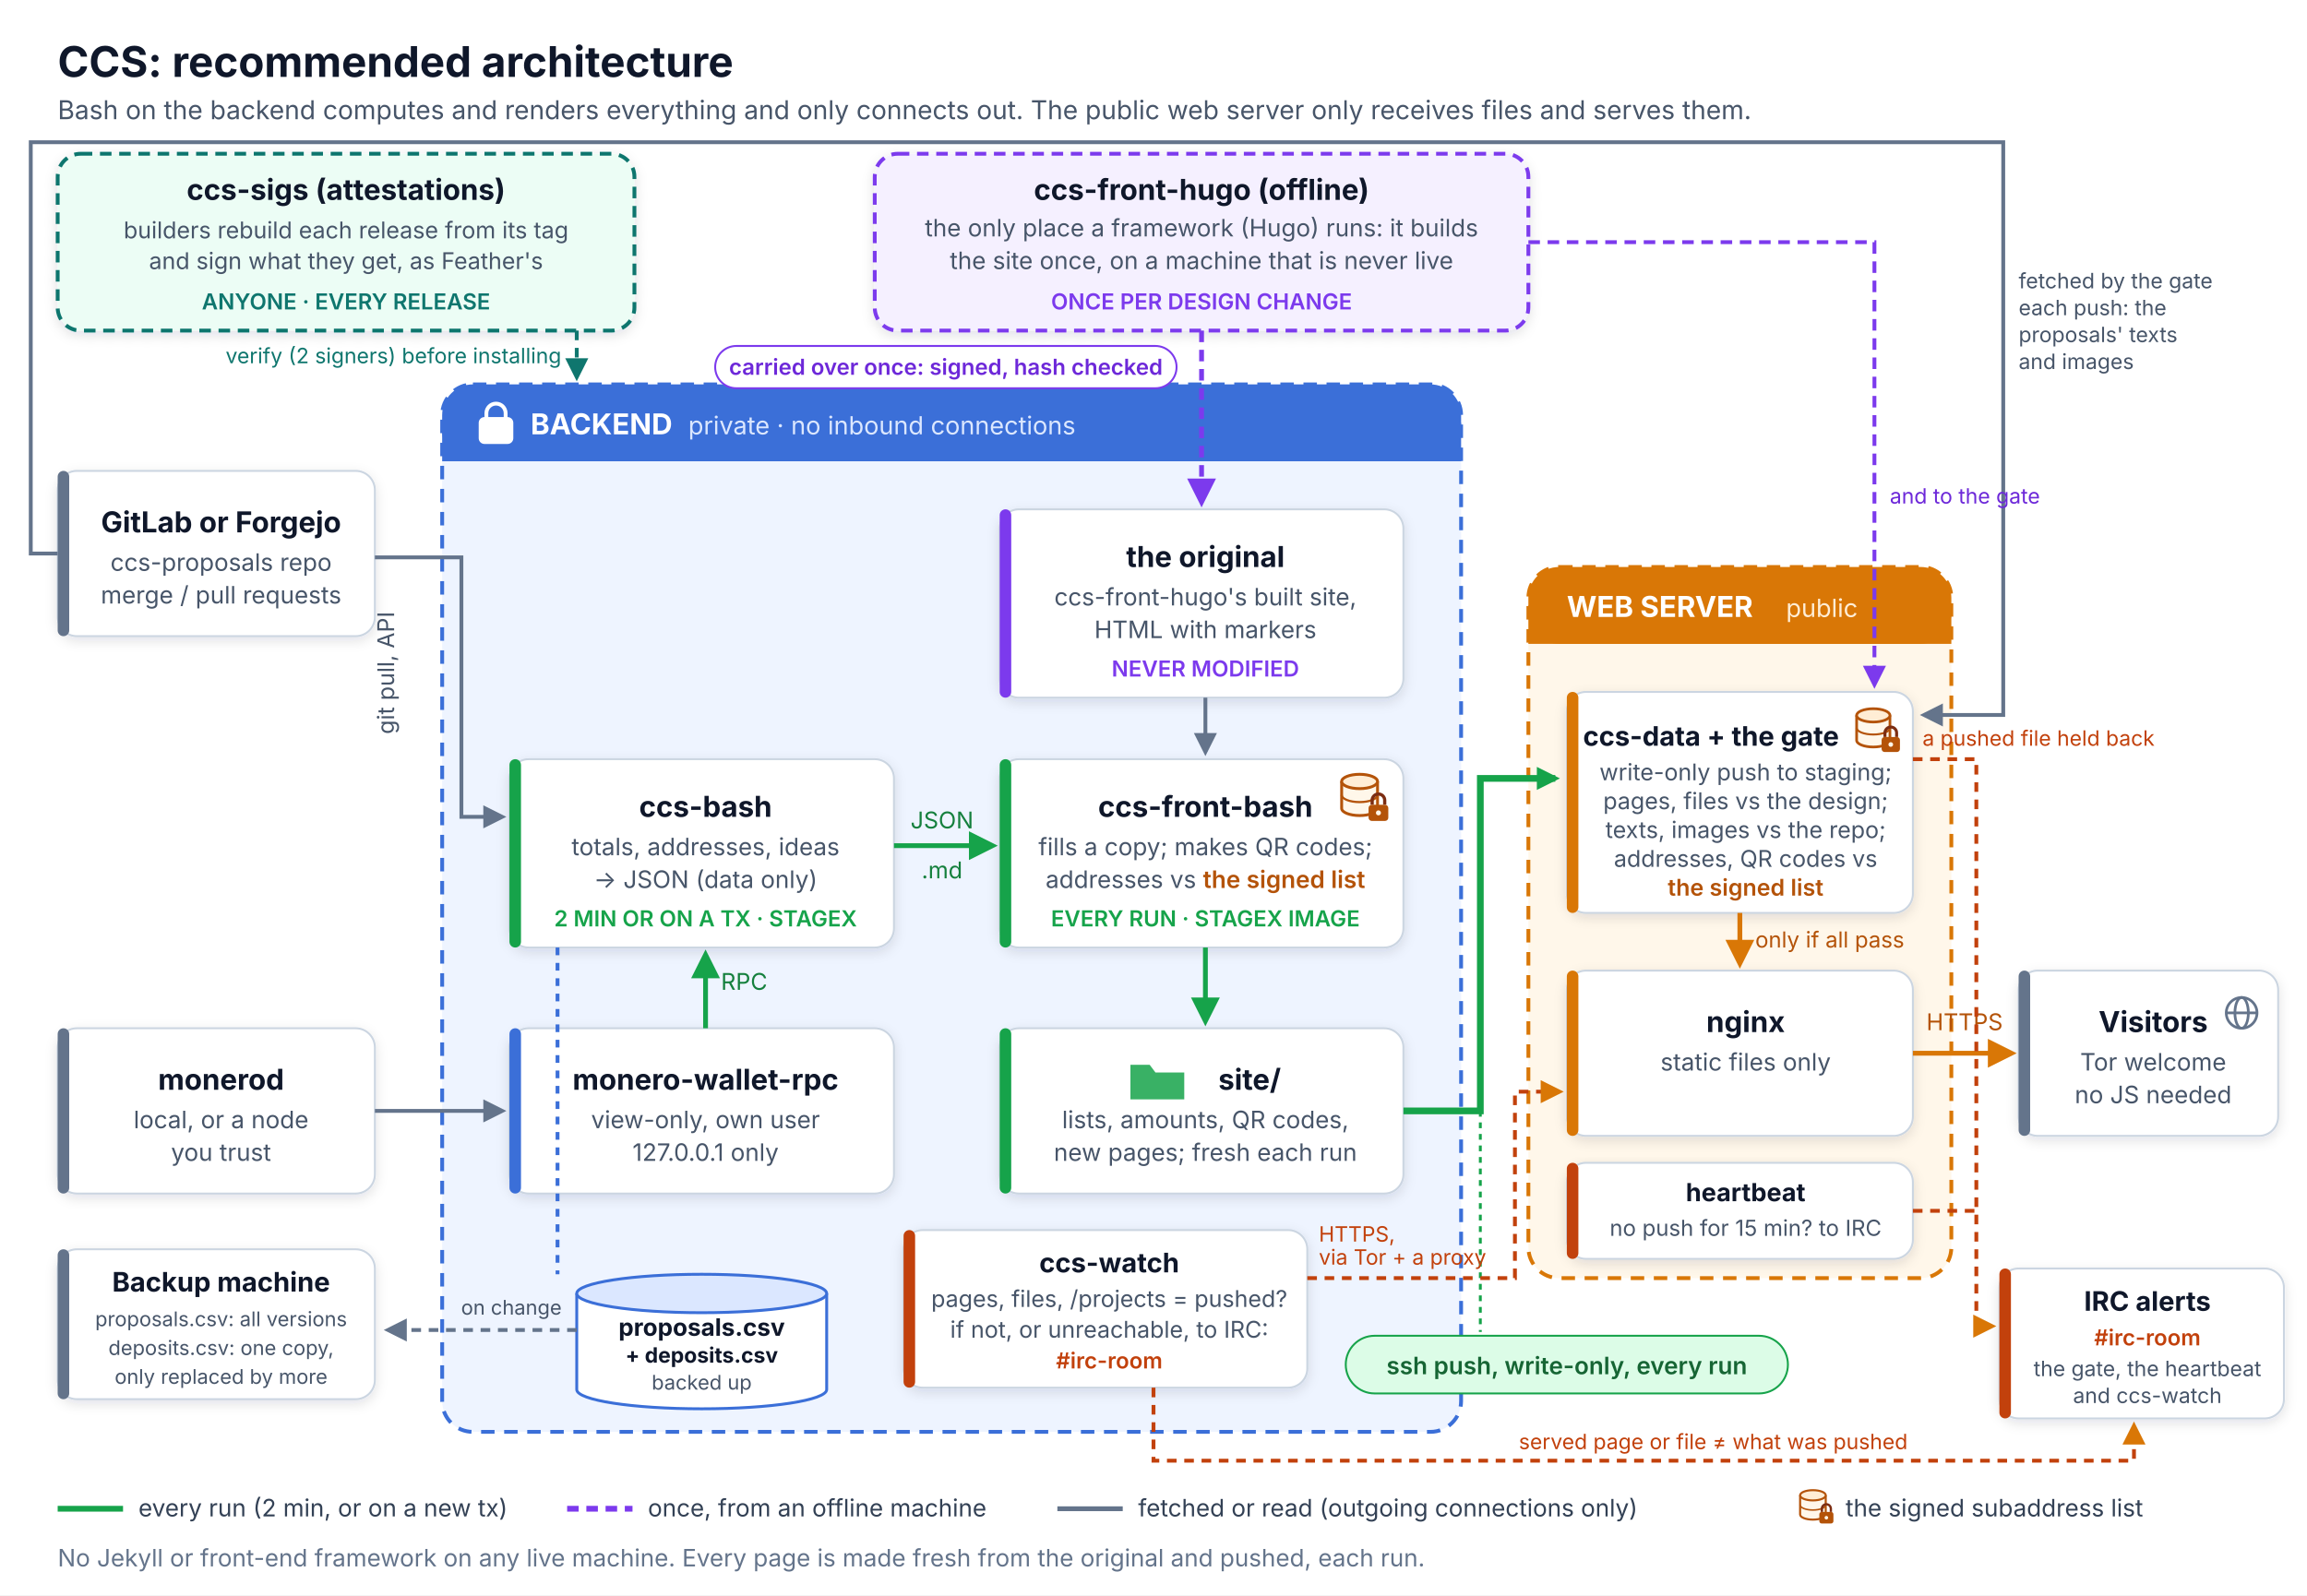
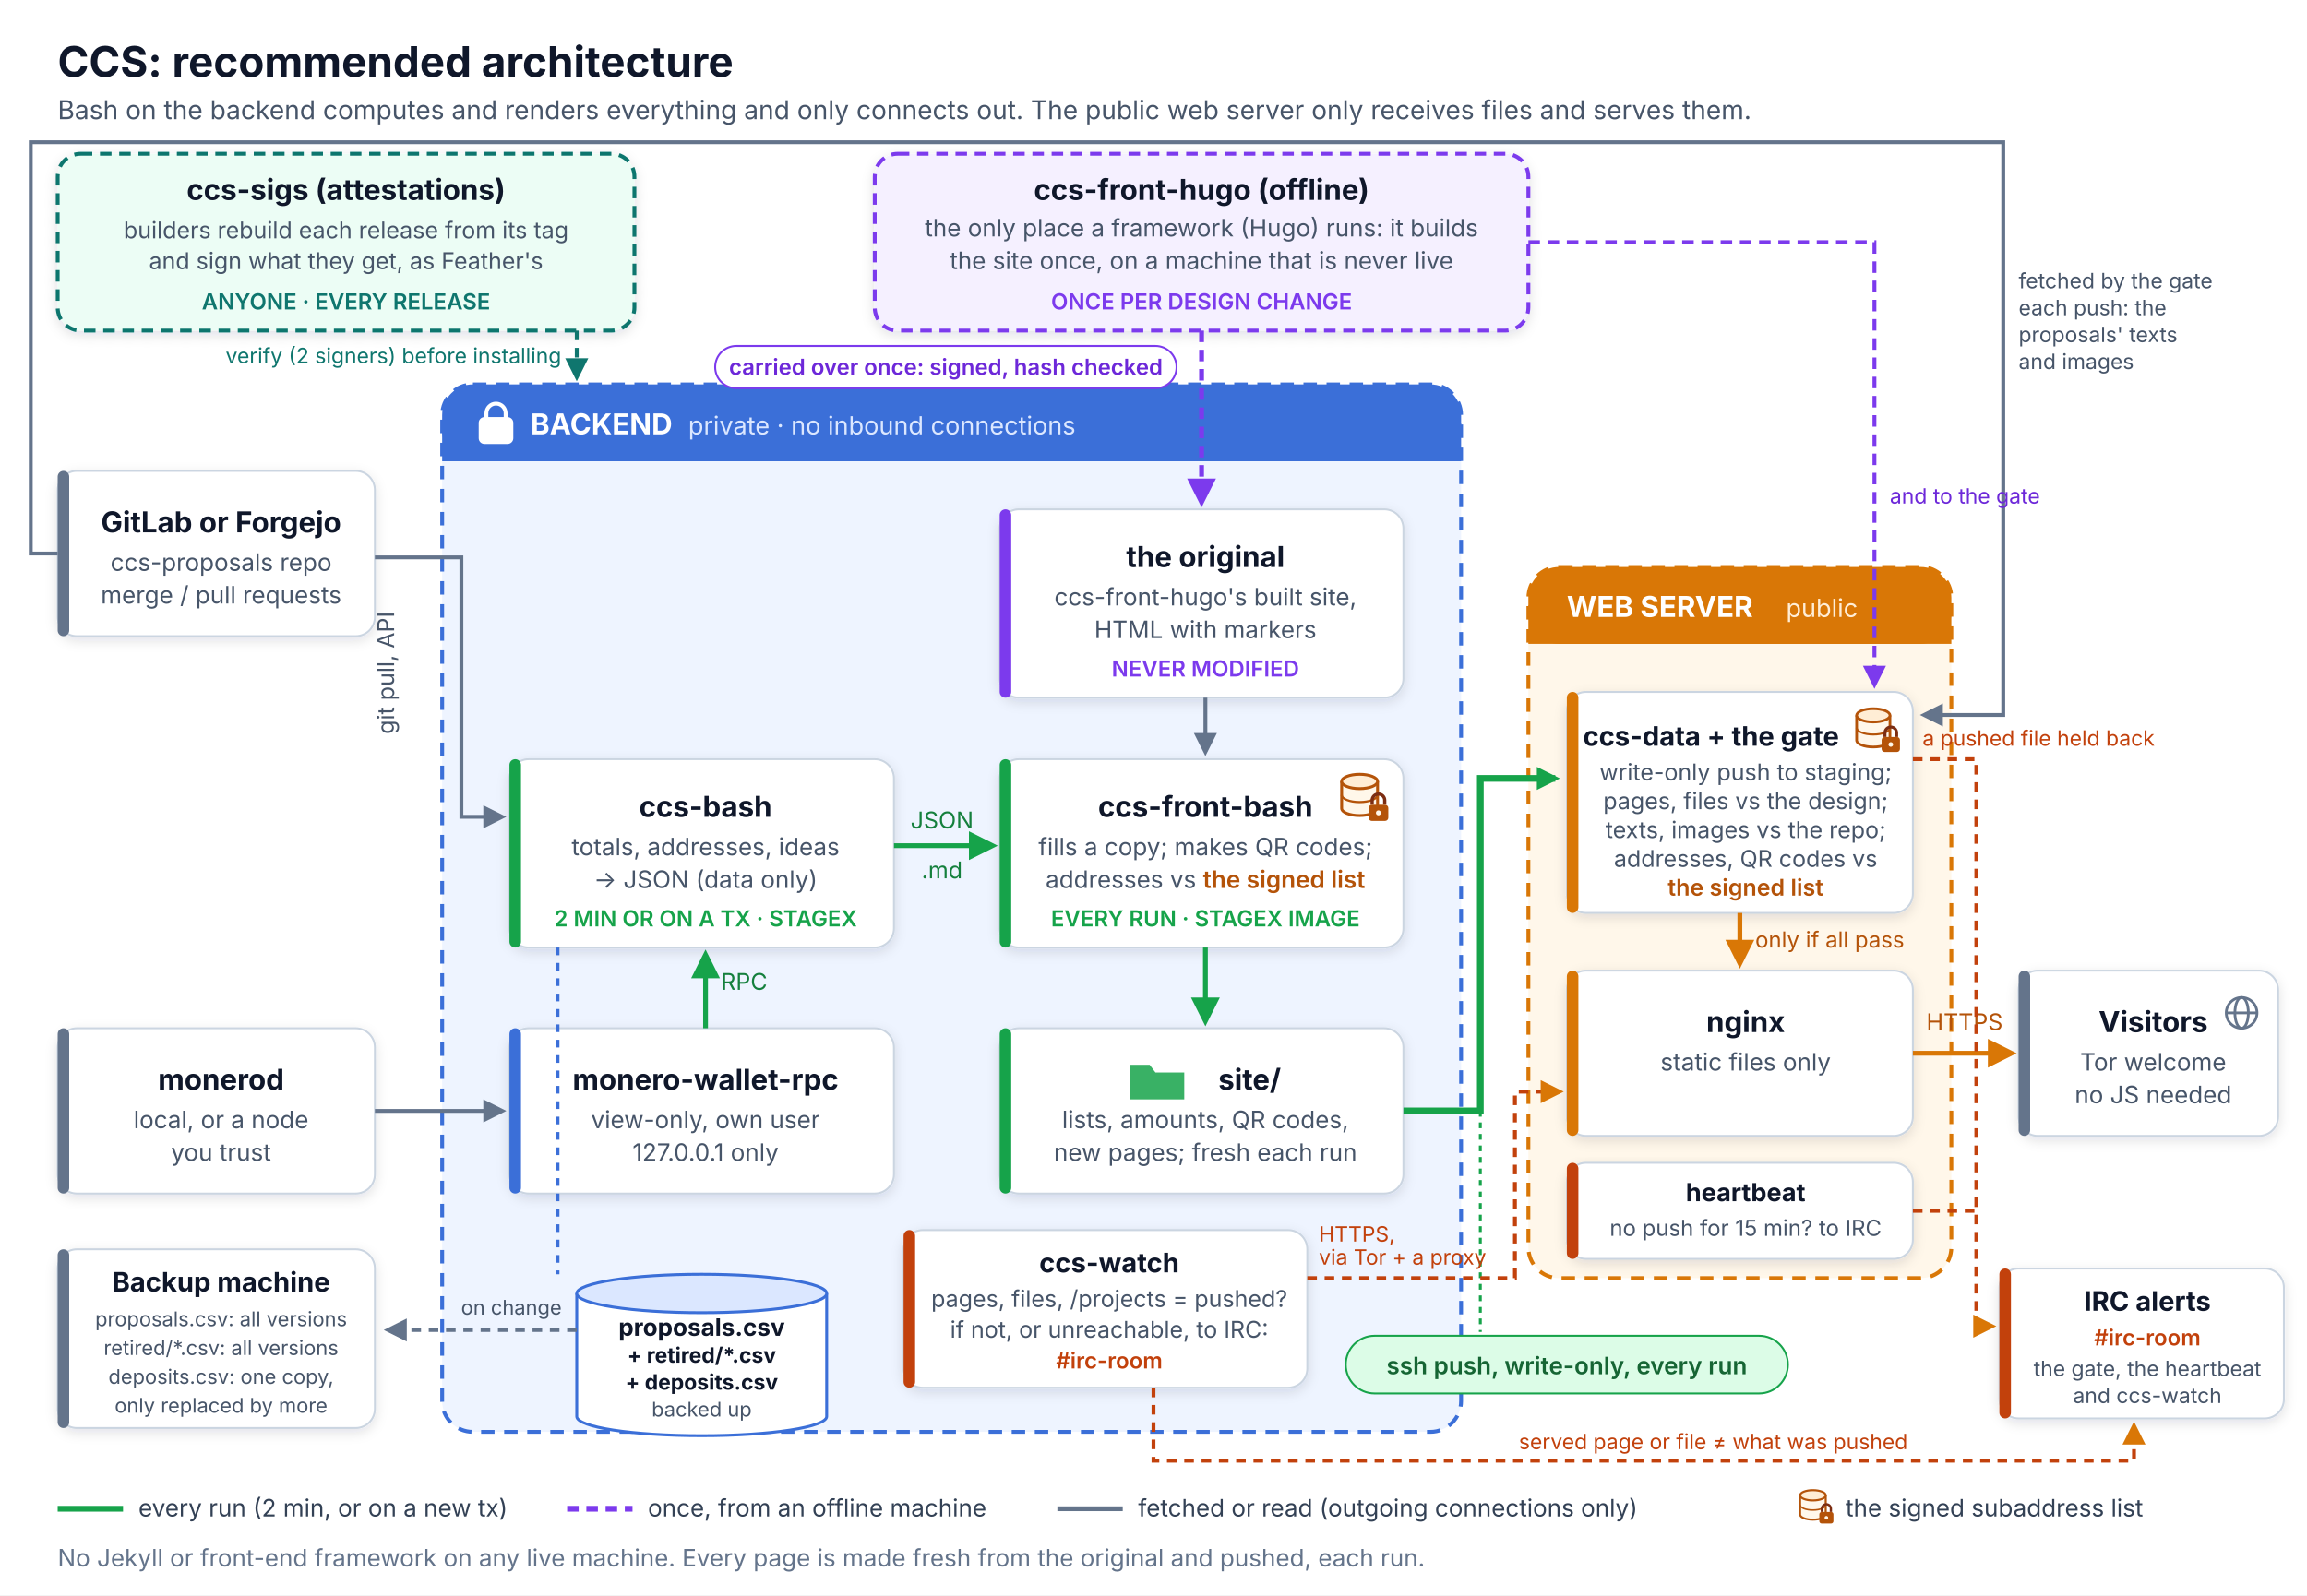
<svg xmlns="http://www.w3.org/2000/svg" viewBox="0 0 1200 830" width="1200" height="830" font-family="Inter, Helvetica, Arial, sans-serif">
  <defs>
    <filter id="sh" x="-10%" y="-10%" width="120%" height="130%">
      <feDropShadow dx="0" dy="2" stdDeviation="3" flood-color="#0f172a" flood-opacity="0.12" />
    </filter>
    <marker id="g" viewBox="0 0 10 10" refX="8" refY="5" markerWidth="6" markerHeight="6" orient="auto">
      <path d="M0,0 L10,5 L0,10 z" fill="#16a34a" />
    </marker>
    <marker id="gb" viewBox="0 0 10 10" refX="8" refY="5" markerWidth="12" markerHeight="12" markerUnits="userSpaceOnUse" orient="auto">
      <path d="M0,0 L10,5 L0,10 z" fill="#16a34a" />
    </marker>
    <marker id="p" viewBox="0 0 10 10" refX="8" refY="5" markerWidth="6" markerHeight="6" orient="auto">
      <path d="M0,0 L10,5 L0,10 z" fill="#7c3aed" />
    </marker>
    <marker id="t" viewBox="0 0 10 10" refX="8" refY="5" markerWidth="6" markerHeight="6" orient="auto">
      <path d="M0,0 L10,5 L0,10 z" fill="#0f766e" />
    </marker>
    <marker id="s" viewBox="0 0 10 10" refX="8" refY="5" markerWidth="6" markerHeight="6" orient="auto">
      <path d="M0,0 L10,5 L0,10 z" fill="#64748b" />
    </marker>
    <marker id="o" viewBox="0 0 10 10" refX="8" refY="5" markerWidth="6" markerHeight="6" orient="auto">
      <path d="M0,0 L10,5 L0,10 z" fill="#d97706" />
    </marker>
    <symbol id="signedlist" viewBox="0 0 30 30">
      <path d="M2,6 V21 A10,4 0 0 0 22,21 V6" fill="#fff7ea" stroke="#b45309" stroke-width="1.6" />
      <ellipse cx="12" cy="6" rx="10" ry="4" fill="#ffedd5" stroke="#b45309" stroke-width="1.6" />
      <path d="M2,13.5 A10,4 0 0 0 22,13.5" fill="none" stroke="#b45309" stroke-width="1.2" />
      <path d="M19,19 V16.5 a3.5,3.5 0 0 1 7,0 V19" fill="none" stroke="#7c2d12" stroke-width="1.8" />
      <rect x="17" y="19" width="11" height="9" rx="1.8" fill="#b45309" />
      <circle cx="22.5" cy="23.5" r="1.4" fill="#fff7ea" />
    </symbol>
  </defs>
  <rect width="1200" height="830" fill="#ffffff" />
  <text x="30" y="40" font-size="22" font-weight="700" fill="#0f172a">CCS: recommended architecture</text>
  <text x="30" y="62" font-size="13.5" fill="#475569">Bash on the backend computes and renders everything and only connects out. The public web server only receives files and serves them.</text>
  <g transform="translate(0,115)">
    <rect x="230" y="85" width="530" height="545" rx="16" fill="#eef4ff" stroke="#3b6fd8" stroke-width="2" stroke-dasharray="7 5" />
    <rect x="230" y="85" width="530" height="40" rx="16" fill="#3b6fd8" />
    <rect x="230" y="105" width="530" height="20" fill="#3b6fd8" />
    <g transform="translate(250,95)" fill="none" stroke="#ffffff" stroke-width="2">
      <rect x="0" y="8" width="16" height="12" rx="2" fill="#ffffff" />
      <path d="M3,8 V5 a5,5 0 0 1 10,0 V8" />
    </g>
    <text x="276" y="111" font-size="15" font-weight="700" fill="#ffffff">BACKEND</text>
    <text x="358" y="111" font-size="13" fill="#dbe7ff">private · no inbound connections</text>
    <rect x="795" y="180" width="220" height="370" rx="16" fill="#fff7ea" stroke="#d97706" stroke-width="2" stroke-dasharray="7 5" />
    <rect x="795" y="180" width="220" height="40" rx="16" fill="#d97706" />
    <rect x="795" y="200" width="220" height="20" fill="#d97706" />
    <text x="815" y="206" font-size="15" font-weight="700" fill="#ffffff">WEB SERVER</text>
    <text x="929" y="206" font-size="13" fill="#ffedd5">public</text>
    <g filter="url(#sh)">
      <rect x="30" y="130" width="165" height="86" rx="10" fill="#ffffff" stroke="#cbd5e1" />
      <rect x="30" y="420" width="165" height="86" rx="10" fill="#ffffff" stroke="#cbd5e1" />
    </g>
    <rect x="30" y="130" width="6" height="86" rx="3" fill="#64748b" />
    <rect x="30" y="420" width="6" height="86" rx="3" fill="#64748b" />
    <text x="115" y="162" text-anchor="middle" font-size="15" font-weight="700" fill="#0f172a">GitLab or Forgejo</text>
    <text x="115" y="182" text-anchor="middle" font-size="12.5" fill="#475569">ccs-proposals repo</text>
    <text x="115" y="199" text-anchor="middle" font-size="12.5" fill="#475569">merge / pull requests</text>
    <text x="115" y="452" text-anchor="middle" font-size="15" font-weight="700" fill="#0f172a">monerod</text>
    <text x="115" y="472" text-anchor="middle" font-size="12.5" fill="#475569">local, or a node</text>
    <text x="115" y="489" text-anchor="middle" font-size="12.5" fill="#475569">you trust</text>
    <g filter="url(#sh)" fill="#ffffff" stroke="#cbd5e1">
      <rect x="520" y="150" width="210" height="98" rx="10" />
      <rect x="265" y="280" width="200" height="98" rx="10" />
      <rect x="520" y="280" width="210" height="98" rx="10" />
      <rect x="265" y="420" width="200" height="86" rx="10" />
      <rect x="520" y="420" width="210" height="86" rx="10" />
    </g>
    <rect x="520" y="150" width="6" height="98" rx="3" fill="#7c3aed" />
    <rect x="265" y="280" width="6" height="98" rx="3" fill="#16a34a" />
    <rect x="520" y="280" width="6" height="98" rx="3" fill="#16a34a" />
    <rect x="265" y="420" width="6" height="86" rx="3" fill="#3b6fd8" />
    <rect x="520" y="420" width="6" height="86" rx="3" fill="#16a34a" />
    <g text-anchor="middle">
      <text x="627" y="180" font-size="15" font-weight="700" fill="#0f172a">the original</text>
      <text x="627" y="200" font-size="12.5" fill="#475569">ccs-front-hugo's built site,</text>
      <text x="627" y="217" font-size="12.5" fill="#475569">HTML with markers</text>
      <text x="627" y="237" font-size="11.5" font-weight="600" fill="#7c3aed">NEVER MODIFIED</text>
      <text x="367" y="310" font-size="15" font-weight="700" fill="#0f172a">ccs-bash</text>
      <text x="367" y="330" font-size="12.5" fill="#475569">totals, addresses, ideas</text>
      <text x="367" y="347" font-size="12.5" fill="#475569">→ JSON (data only)</text>
      <text x="367" y="367" font-size="11.5" font-weight="600" fill="#16a34a">2 MIN OR ON A TX · STAGEX</text>
      <text x="627" y="310" font-size="15" font-weight="700" fill="#0f172a">ccs-front-bash</text>
      <use href="#signedlist" x="696" y="286" width="28" height="28" />
      <text x="627" y="330" font-size="12.5" fill="#475569">fills a copy; makes QR codes;</text>
      <text x="627" y="347" font-size="12.5" fill="#475569">addresses vs <tspan font-weight="600" fill="#b45309">the signed list</tspan>
      </text>
      <text x="627" y="367" font-size="11.5" font-weight="600" fill="#16a34a">EVERY RUN · STAGEX IMAGE</text>
      <text x="367" y="452" font-size="15" font-weight="700" fill="#0f172a">monero-wallet-rpc</text>
      <text x="367" y="472" font-size="12.5" fill="#475569">view-only, own user</text>
      <text x="367" y="489" font-size="12.5" fill="#475569">127.0.0.1 only</text>
      <text x="650" y="452" font-size="15" font-weight="700" fill="#0f172a">site/</text>
      <text x="627" y="472" font-size="12.5" fill="#475569">lists, amounts, QR codes,</text>
      <text x="627" y="489" font-size="12.5" fill="#475569">new pages; fresh each run</text>
    </g>
    <path d="M588,439 h10 l3,4 h15 v14 h-28 z" fill="#16a34a" opacity="0.85" />
    <g transform="translate(300,548)">
-       <path d="M0,10 v50 a65,10 0 0 0 130,0 v-50" fill="#ffffff" stroke="#3b6fd8" stroke-width="1.5" />
+       <path d="M0,10 v64 a65,10 0 0 0 130,0 v-64" fill="#ffffff" stroke="#3b6fd8" stroke-width="1.5" />
      <ellipse cx="65" cy="10" rx="65" ry="10" fill="#dbe7ff" stroke="#3b6fd8" stroke-width="1.5" />
      <text x="65" y="32" text-anchor="middle" font-size="12.5" font-weight="700" fill="#0f172a">proposals.csv</text>
-       <text x="65" y="46" text-anchor="middle" font-size="11" font-weight="700" fill="#0f172a">+ deposits.csv</text>
-       <text x="65" y="60" text-anchor="middle" font-size="10.5" fill="#475569">backed up</text>
-     </g>
-     <rect x="30" y="535" width="165" height="78" rx="10" fill="#ffffff" stroke="#cbd5e1" filter="url(#sh)" />
-     <rect x="30" y="535" width="6" height="78" rx="3" fill="#64748b" />
+       <text x="65" y="46" text-anchor="middle" font-size="11" font-weight="700" fill="#0f172a">+ retired/*.csv</text>
+       <text x="65" y="60" text-anchor="middle" font-size="11" font-weight="700" fill="#0f172a">+ deposits.csv</text>
+       <text x="65" y="74" text-anchor="middle" font-size="10.5" fill="#475569">backed up</text>
+     </g>
+     <rect x="30" y="535" width="165" height="93" rx="10" fill="#ffffff" stroke="#cbd5e1" filter="url(#sh)" />
+     <rect x="30" y="535" width="6" height="93" rx="3" fill="#64748b" />
    <g text-anchor="middle">
      <text x="115" y="557" font-size="14" font-weight="700" fill="#0f172a">Backup machine</text>
      <text x="115" y="575" font-size="10.5" fill="#475569">proposals.csv: all versions</text>
-       <text x="115" y="590" font-size="10.5" fill="#475569">deposits.csv: one copy,</text>
-       <text x="115" y="605" font-size="10.5" fill="#475569">only replaced by more</text>
+       <text x="115" y="590" font-size="10.5" fill="#475569">retired/*.csv: all versions</text>
+       <text x="115" y="605" font-size="10.5" fill="#475569">deposits.csv: one copy,</text>
+       <text x="115" y="620" font-size="10.5" fill="#475569">only replaced by more</text>
    </g>
    <path d="M300,577 H202" fill="none" stroke="#64748b" stroke-width="2" stroke-dasharray="5 4" marker-end="url(#s)" />
    <text x="266" y="569" text-anchor="middle" font-size="10.5" fill="#475569">on change</text>
    <g filter="url(#sh)" fill="#ffffff" stroke="#cbd5e1">
      <rect x="815" y="245" width="180" height="115" rx="10" />
      <rect x="815" y="390" width="180" height="86" rx="10" />
      <rect x="1050" y="390" width="135" height="86" rx="10" />
    </g>
    <rect x="815" y="245" width="6" height="115" rx="3" fill="#d97706" />
    <rect x="815" y="390" width="6" height="86" rx="3" fill="#d97706" />
    <rect x="1050" y="390" width="6" height="86" rx="3" fill="#64748b" />
    <g text-anchor="middle">
      <text x="890" y="273" font-size="14" font-weight="700" fill="#0f172a">ccs-data + the gate</text>
      <use href="#signedlist" x="964" y="252" width="26" height="26" />
      <text x="908" y="291" font-size="12" fill="#475569">write-only push to staging;</text>
      <text x="908" y="306" font-size="12" fill="#475569">pages, files vs the design;</text>
      <text x="908" y="321" font-size="12" fill="#475569">texts, images vs the repo;</text>
      <text x="908" y="336" font-size="12" fill="#475569">addresses, QR codes vs</text>
      <text x="908" y="351" font-size="12" font-weight="600" fill="#b45309">the signed list</text>
      <text x="908" y="422" font-size="15" font-weight="700" fill="#0f172a">nginx</text>
      <text x="908" y="442" font-size="12.5" fill="#475569">static files only</text>
      <text x="1120" y="422" font-size="15" font-weight="700" fill="#0f172a">Visitors</text>
      <text x="1120" y="442" font-size="12.5" fill="#475569">Tor welcome</text>
      <text x="1120" y="459" font-size="12.5" fill="#475569">no JS needed</text>
    </g>
    <rect x="815" y="490" width="180" height="50" rx="10" fill="#ffffff" stroke="#cbd5e1" filter="url(#sh)" />
    <rect x="815" y="490" width="6" height="50" rx="3" fill="#c2410c" />
    <text x="908" y="510" text-anchor="middle" font-size="13" font-weight="700" fill="#0f172a">heartbeat</text>
    <text x="908" y="528" text-anchor="middle" font-size="11.5" fill="#475569">no push for 15 min? to IRC</text>
    <path d="M995,515 H1028" fill="none" stroke="#c2410c" stroke-width="2" stroke-dasharray="5 4" />
    <g transform="translate(1158,404)" fill="none" stroke="#64748b" stroke-width="1.4">
      <circle cx="8" cy="8" r="8" />
      <ellipse cx="8" cy="8" rx="3.5" ry="8" />
      <path d="M0,8 h16" />
    </g>
    <g fill="none" stroke="#64748b" stroke-width="2" marker-end="url(#s)">
      <path d="M195,175 H240 V310 H261" />
      <path d="M195,463 H261" />
    </g>
    <text x="200" y="262" font-size="12" fill="#475569" transform="rotate(-90 205 262)">git pull, API</text>
    <g fill="none" stroke="#16a34a" stroke-width="2.5" marker-end="url(#g)">
      <path d="M367,420 V382" />
      <path d="M465,325 H516" />
      <path d="M627,378 V416" />
    </g>
    <path d="M290,378 V548" fill="none" stroke="#3b6fd8" stroke-width="2" stroke-dasharray="4 4" />
    <text x="375" y="400" font-size="12" fill="#15803d">RPC</text>
    <text x="490" y="316" text-anchor="middle" font-size="12" fill="#15803d">JSON</text>
    <text x="490" y="342" text-anchor="middle" font-size="12" fill="#15803d">.md</text>
    <path d="M627,248 V276" fill="none" stroke="#64748b" stroke-width="2" marker-end="url(#s)" />
    <path d="M730,463 H770 V290 H809" fill="none" stroke="#16a34a" stroke-width="3.5" marker-end="url(#gb)" />
    <g transform="translate(700,580)">
      <rect x="0" y="0" width="230" height="30" rx="15" fill="#dcfce7" stroke="#16a34a" />
      <text x="115" y="20" text-anchor="middle" font-size="12.5" font-weight="600" fill="#166534">ssh push, write-only, every run</text>
    </g>
    <path d="M770,463 V578" fill="none" stroke="#16a34a" stroke-width="1.5" stroke-dasharray="3 3" />
    <path d="M905,360 V386" fill="none" stroke="#d97706" stroke-width="2.5" marker-end="url(#o)" />
    <text x="913" y="378" font-size="11.5" fill="#b45309">only if all pass</text>
    <path d="M995,433 H1046" fill="none" stroke="#d97706" stroke-width="2.5" marker-end="url(#o)" />
    <text x="1002" y="421" font-size="12" fill="#b45309">HTTPS</text>
  </g>
  <rect x="30" y="80" width="300" height="92" rx="12" fill="#ecfdf5" stroke="#0f766e" stroke-width="2" stroke-dasharray="6 4" filter="url(#sh)" />
  <g text-anchor="middle">
    <text x="180" y="104" font-size="15" font-weight="700" fill="#0f172a">ccs-sigs (attestations)</text>
    <text x="180" y="124" font-size="12" fill="#475569">builders rebuild each release from its tag</text>
    <text x="180" y="140" font-size="12" fill="#475569">and sign what they get, as Feather's</text>
    <text x="180" y="161" font-size="11.5" font-weight="600" fill="#0f766e">ANYONE · EVERY RELEASE</text>
  </g>
  <path d="M300,172 V196" fill="none" stroke="#0f766e" stroke-width="2" stroke-dasharray="5 4" marker-end="url(#t)" />
  <text x="292" y="189" text-anchor="end" font-size="11" fill="#0f766e">verify (2 signers) before installing</text>
  <rect x="455" y="80" width="340" height="92" rx="12" fill="#f5f0ff" stroke="#7c3aed" stroke-width="2" stroke-dasharray="6 4" filter="url(#sh)" />
  <text x="625" y="104" text-anchor="middle" font-size="15" font-weight="700" fill="#0f172a">ccs-front-hugo (offline)</text>
  <text x="625" y="123" text-anchor="middle" font-size="12.5" fill="#475569">the only place a framework (Hugo) runs: it builds</text>
  <text x="625" y="140" text-anchor="middle" font-size="12.5" fill="#475569">the site once, on a machine that is never live</text>
  <text x="625" y="161" text-anchor="middle" font-size="11.5" font-weight="600" fill="#7c3aed">ONCE PER DESIGN CHANGE</text>
  <path d="M625,172 V261" fill="none" stroke="#7c3aed" stroke-width="2.5" stroke-dasharray="6 4" marker-end="url(#p)" />
  <g transform="translate(372,180)">
    <rect x="0" y="0" width="240" height="22" rx="11" fill="#ffffff" stroke="#7c3aed" />
    <text x="120" y="15" text-anchor="middle" font-size="11.5" font-weight="600" fill="#6d28d9">carried over once: signed, hash checked</text>
  </g>
  <rect x="470" y="640" width="210" height="82" rx="10" fill="#ffffff" stroke="#cbd5e1" filter="url(#sh)" />
  <rect x="470" y="640" width="6" height="82" rx="3" fill="#c2410c" />
  <g text-anchor="middle">
    <text x="577" y="662" font-size="14" font-weight="700" fill="#0f172a">ccs-watch</text>
    <text x="577" y="680" font-size="12" fill="#475569">pages, files, /projects = pushed?</text>
    <text x="577" y="696" font-size="12" fill="#475569">if not, or unreachable, to IRC:</text>
    <text x="577" y="712" font-size="11.5" font-weight="600" fill="#c2410c">#irc-room</text>
  </g>
  <path d="M680,665 H788 V568 H811" fill="none" stroke="#c2410c" stroke-width="2" stroke-dasharray="5 4" marker-end="url(#o)" />
  <text x="686" y="646" font-size="11" fill="#c2410c">HTTPS,</text>
  <text x="686" y="658" font-size="11" fill="#c2410c">via Tor + a proxy</text>
  <rect x="1040" y="660" width="148" height="78" rx="10" fill="#ffffff" stroke="#cbd5e1" filter="url(#sh)" />
  <rect x="1040" y="660" width="6" height="78" rx="3" fill="#c2410c" />
  <g text-anchor="middle">
    <text x="1117" y="682" font-size="14" font-weight="700" fill="#0f172a">IRC alerts</text>
    <text x="1117" y="700" font-size="11.5" font-weight="600" fill="#c2410c">#irc-room</text>
    <text x="1117" y="716" font-size="11" fill="#475569">the gate, the heartbeat</text>
    <text x="1117" y="730" font-size="11" fill="#475569">and ccs-watch</text>
  </g>
  <path d="M995,395 H1028 V690 H1036" fill="none" stroke="#c2410c" stroke-width="2" stroke-dasharray="5 4" marker-end="url(#o)" />
  <text x="1000" y="388" font-size="11" fill="#c2410c">a pushed file held back</text>
  <path d="M30,288 H16 V74 H1042 V372 H1001" fill="none" stroke="#64748b" stroke-width="2" marker-end="url(#s)" />
  <text x="1050" y="150" font-size="11" fill="#475569">fetched by the gate</text>
  <text x="1050" y="164" font-size="11" fill="#475569">each push: the</text>
  <text x="1050" y="178" font-size="11" fill="#475569">proposals' texts</text>
  <text x="1050" y="192" font-size="11" fill="#475569">and images</text>
  <path d="M795,126 H975 V356" fill="none" stroke="#7c3aed" stroke-width="2" stroke-dasharray="6 4" marker-end="url(#p)" />
  <text x="983" y="262" font-size="11" fill="#6d28d9">and to the gate</text>
  <path d="M600,722 V760 H1110 V742" fill="none" stroke="#c2410c" stroke-width="2" stroke-dasharray="5 4" marker-end="url(#o)" />
  <text x="790" y="754" font-size="11" fill="#c2410c">served page or file ≠ what was pushed</text>
  <g transform="translate(30,775)" font-size="12.5" fill="#334155">
    <path d="M0,10 H34" stroke="#16a34a" stroke-width="3" />
    <text x="42" y="14">every run (2 min, or on a new tx)</text>
    <path d="M265,10 H299" stroke="#7c3aed" stroke-width="3" stroke-dasharray="6 4" />
    <text x="307" y="14">once, from an offline machine</text>
    <path d="M520,10 H554" stroke="#64748b" stroke-width="2.5" />
    <text x="562" y="14">fetched or read (outgoing connections only)</text>
    <use href="#signedlist" x="905" y="-1" width="20" height="20" />
    <text x="930" y="14" font-size="12.5" fill="#334155">the signed subaddress list</text>
    <text x="0" y="40" fill="#64748b">No Jekyll or front-end framework on any live machine. Every page is made fresh from the original and pushed, each run.</text>
  </g>
</svg>
